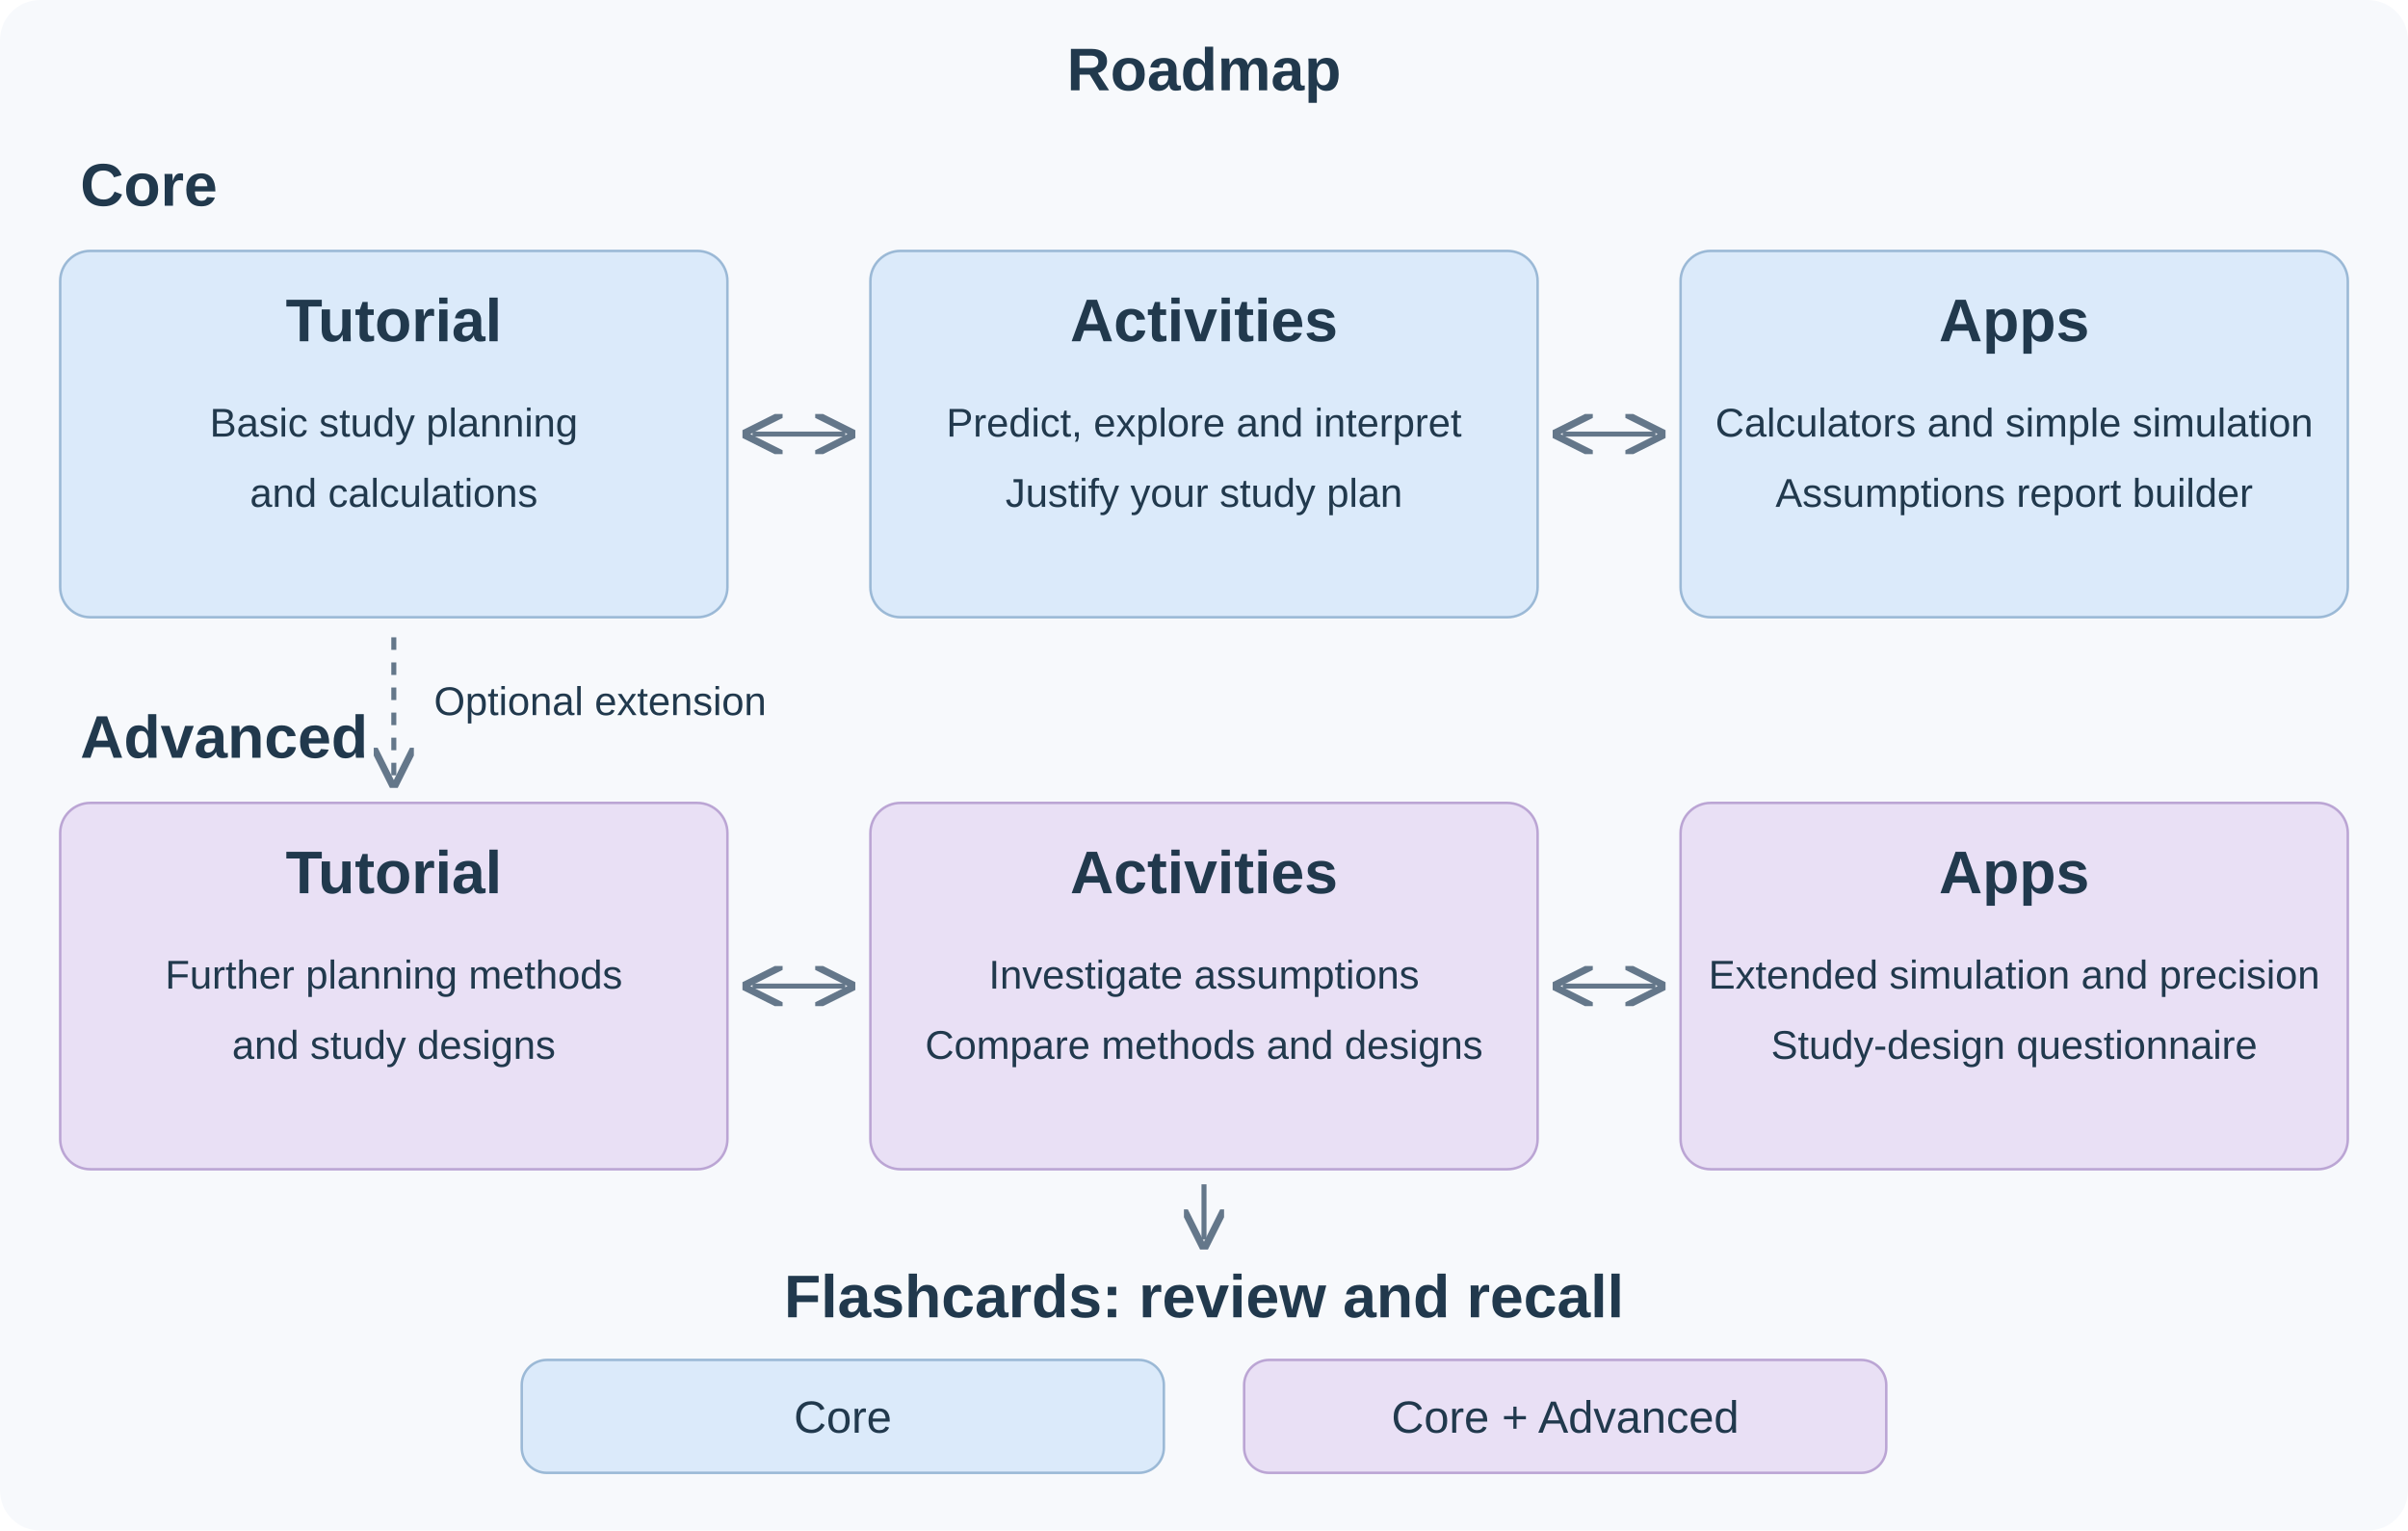
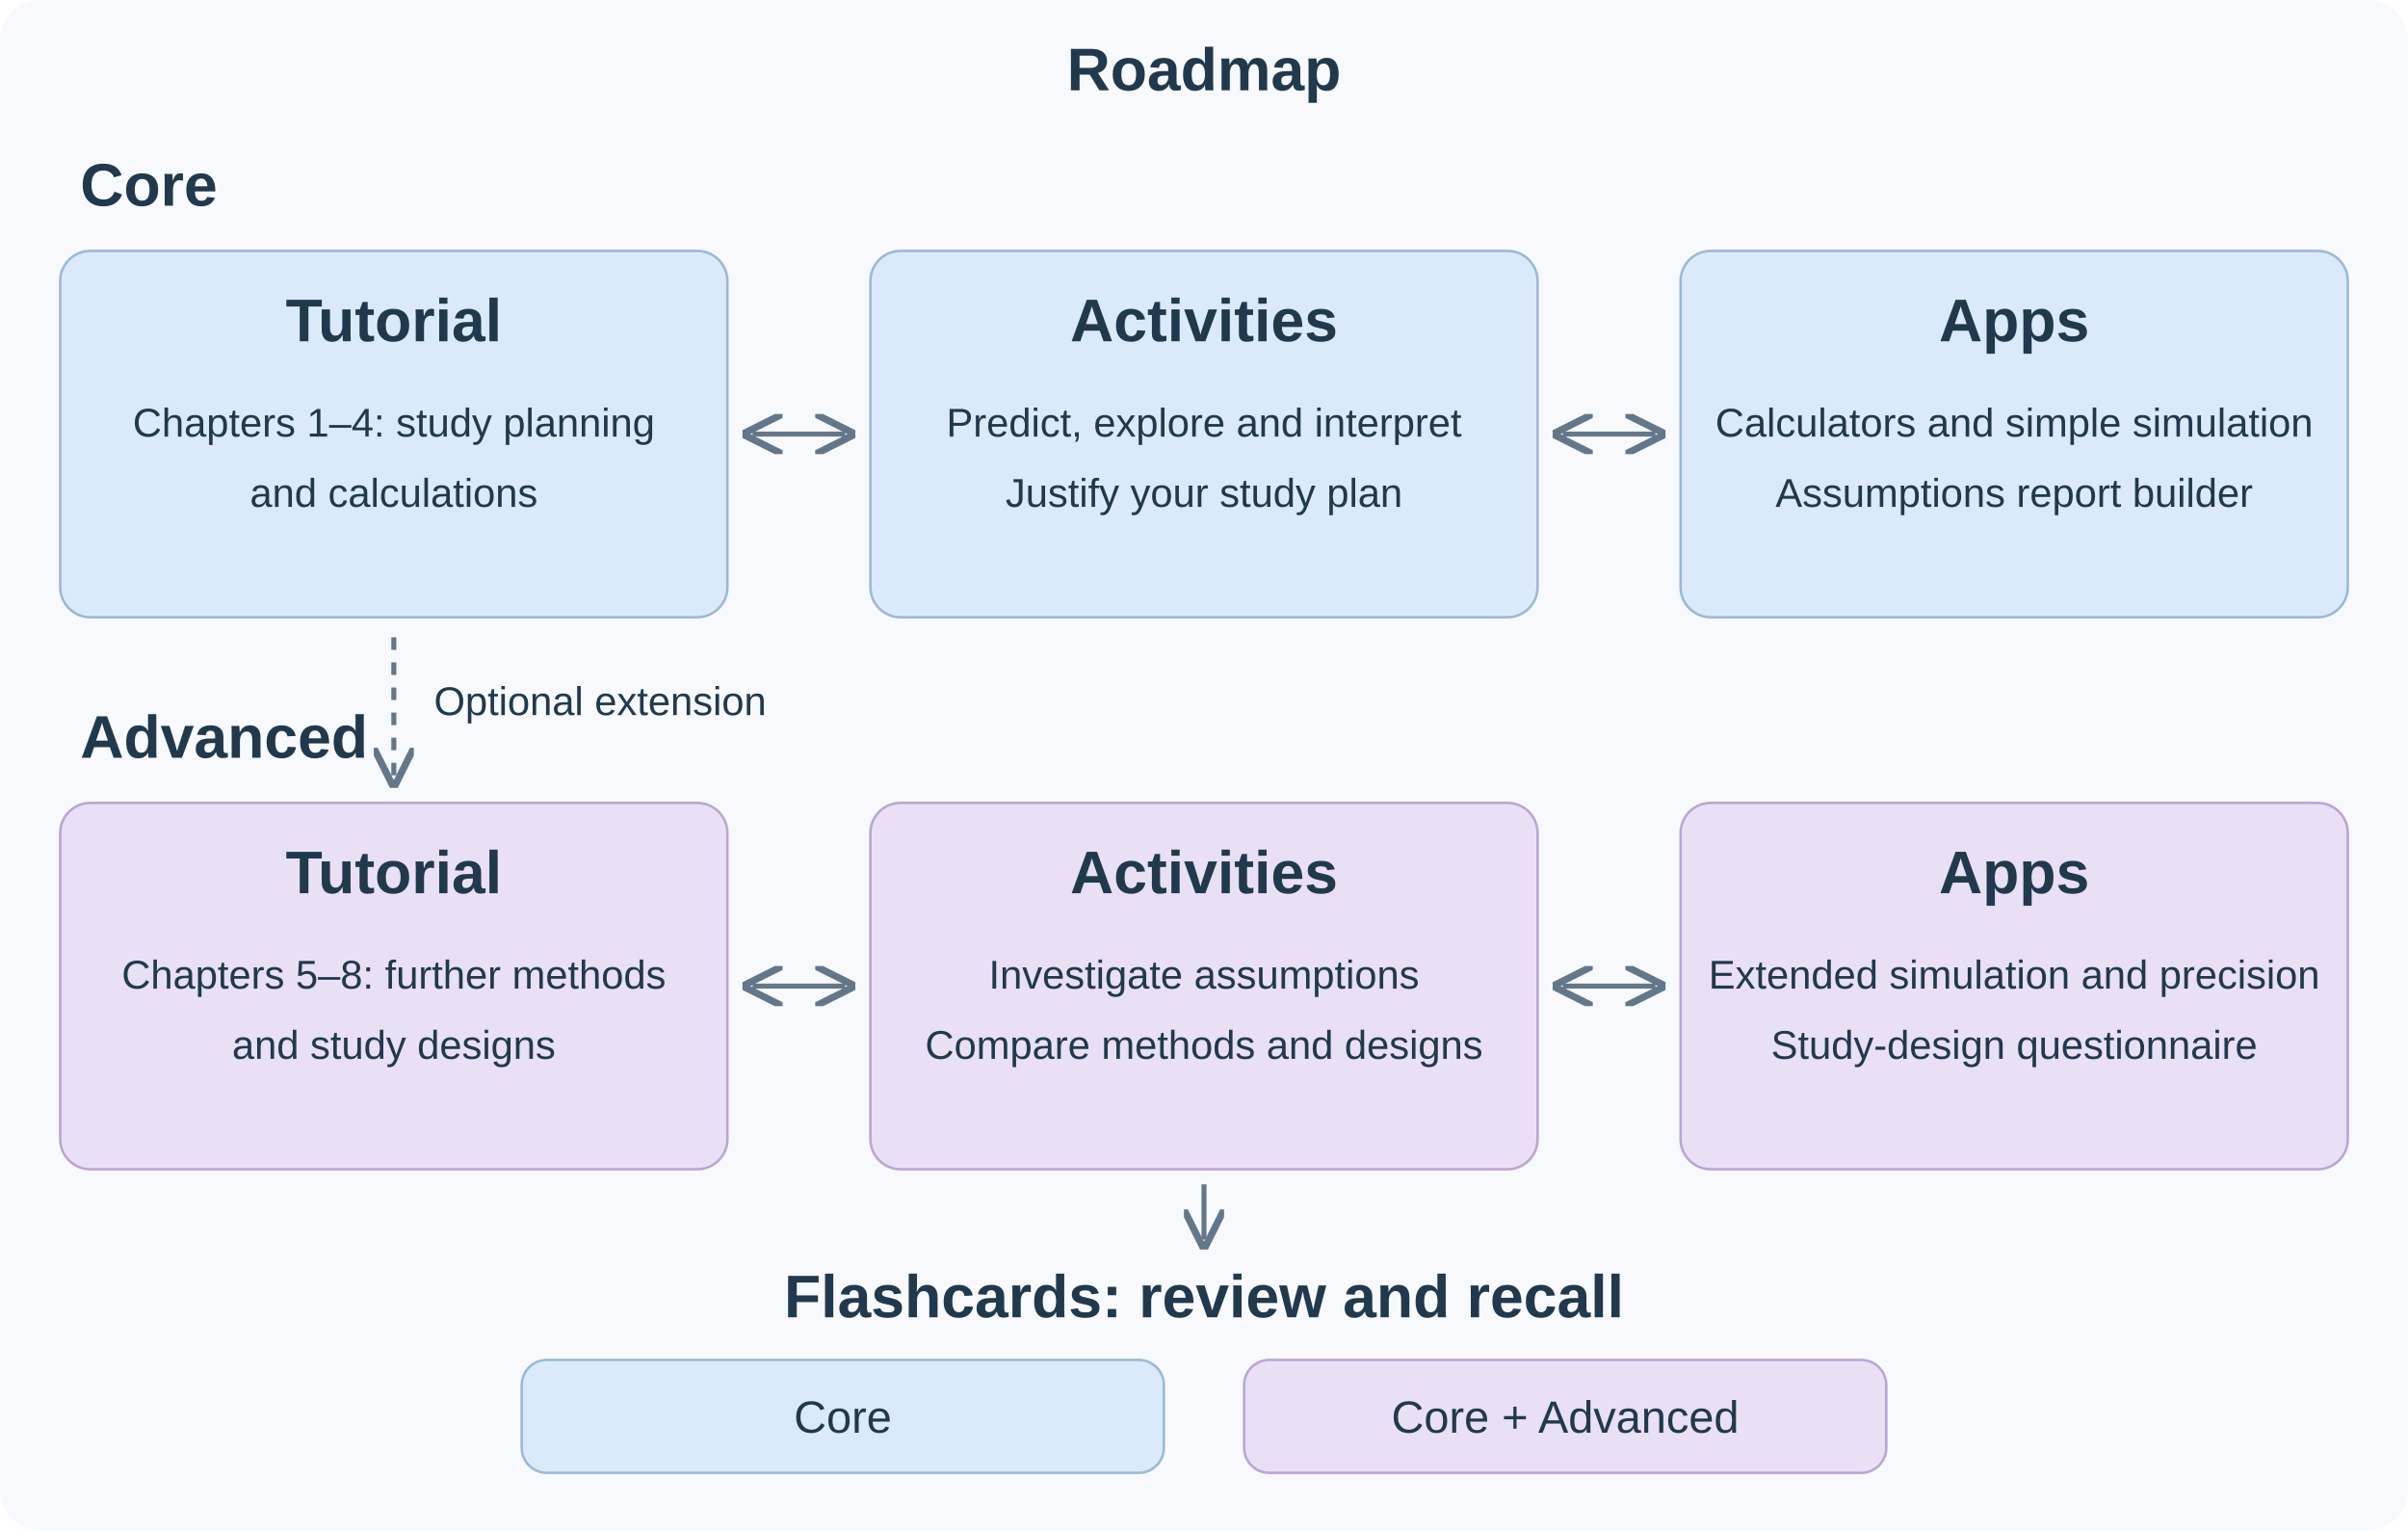
<svg xmlns="http://www.w3.org/2000/svg" viewBox="0 0 960 610" role="img" aria-labelledby="roadmap-title roadmap-desc">
  <defs>
    <marker id="roadmap-arrow" markerWidth="8" markerHeight="8" refX="6" refY="4" orient="auto-start-reverse">
      <path d="M0 0L8 4L0 8" fill="none" stroke="#64778a" stroke-width="1.4" />
    </marker>
  </defs>
  <style>.roadmap-label{font-family:Arial,sans-serif;fill:#21394d}.roadmap-block:hover rect,.roadmap-block:focus rect{stroke:#163c66;stroke-width:3}.roadmap-block:focus{outline:2px solid #163c66}.roadmap-title{font-size:24px;font-weight:700}.roadmap-copy{font-size:18px}.roadmap-small{font-size:16px}</style>
  <rect width="960" height="610" rx="16" fill="#f7f9fc" />
  <g class="roadmap-label" text-anchor="middle">
    <text x="480" y="36" class="roadmap-title">Roadmap</text>
    <text x="32" y="82" text-anchor="start" class="roadmap-title">Core</text>
    <a class="roadmap-block" href="https://katatam.github.io/sample-size-calculation/book/index.html#core-route" target="_blank" rel="noopener" aria-label="Core: Tutorial">
      <rect x="24" y="100" width="266" height="146" rx="12" fill="#dbeafa" stroke="#9bb9d6" />
      <text x="157" y="136" class="roadmap-title">Tutorial</text>
-       <text x="157" y="174" class="roadmap-small">Basic study planning</text>
+       <text x="157" y="174" class="roadmap-small">Chapters 1–4: study planning</text>
      <text x="157" y="202" class="roadmap-small">and calculations</text>
    </a>
    <a class="roadmap-block" href="https://katatam.github.io/sample-size-calculation/student-materials/activity-walkthroughs.html#chronic-pain-one-study-and-many-studies--core" target="_blank" rel="noopener" aria-label="Core: Activities">
      <rect x="347" y="100" width="266" height="146" rx="12" fill="#dbeafa" stroke="#9bb9d6" />
      <text x="480" y="136" class="roadmap-title">Activities</text>
      <text x="480" y="174" class="roadmap-small">Predict, explore and interpret</text>
      <text x="480" y="202" class="roadmap-small">Justify your study plan</text>
    </a>
    <a class="roadmap-block" href="https://katatam.github.io/sample-size-calculation/apps.html#core-calculations-simulation-and-justification" target="_blank" rel="noopener" aria-label="Core: Apps">
      <rect x="670" y="100" width="266" height="146" rx="12" fill="#dbeafa" stroke="#9bb9d6" />
      <text x="803" y="136" class="roadmap-title">Apps</text>
      <text x="803" y="174" class="roadmap-small">Calculators and simple simulation</text>
      <text x="803" y="202" class="roadmap-small">Assumptions report builder</text>
    </a>
    <g stroke="#64778a" stroke-width="2" fill="none" marker-start="url(#roadmap-arrow)" marker-end="url(#roadmap-arrow)">
      <path d="M300 173H337" />
      <path d="M623 173H660" />
    </g>
    <text x="32" y="302" text-anchor="start" class="roadmap-title">Advanced</text>
    <a class="roadmap-block" href="https://katatam.github.io/sample-size-calculation/book/index.html#advanced-route" target="_blank" rel="noopener" aria-label="Advanced: Tutorial">
      <rect x="24" y="320" width="266" height="146" rx="12" fill="#e9e0f5" stroke="#bba5d4" />
      <text x="157" y="356" class="roadmap-title">Tutorial</text>
-       <text x="157" y="394" class="roadmap-small">Further planning methods</text>
+       <text x="157" y="394" class="roadmap-small">Chapters 5–8: further methods</text>
      <text x="157" y="422" class="roadmap-small">and study designs</text>
    </a>
    <a class="roadmap-block" href="https://katatam.github.io/sample-size-calculation/student-materials/activity-walkthroughs.html#type-i-and-type-ii-error-probabilities-and-power--advanced" target="_blank" rel="noopener" aria-label="Advanced: Activities">
      <rect x="347" y="320" width="266" height="146" rx="12" fill="#e9e0f5" stroke="#bba5d4" />
      <text x="480" y="356" class="roadmap-title">Activities</text>
      <text x="480" y="394" class="roadmap-small">Investigate assumptions</text>
      <text x="480" y="422" class="roadmap-small">Compare methods and designs</text>
    </a>
    <a class="roadmap-block" href="https://katatam.github.io/sample-size-calculation/apps.html#explore-further" target="_blank" rel="noopener" aria-label="Advanced: Apps">
      <rect x="670" y="320" width="266" height="146" rx="12" fill="#e9e0f5" stroke="#bba5d4" />
      <text x="803" y="356" class="roadmap-title">Apps</text>
      <text x="803" y="394" class="roadmap-small">Extended simulation and precision</text>
      <text x="803" y="422" class="roadmap-small">Study-design questionnaire</text>
    </a>
    <g stroke="#64778a" stroke-width="2" fill="none" marker-start="url(#roadmap-arrow)" marker-end="url(#roadmap-arrow)">
      <path d="M300 393H337" />
      <path d="M623 393H660" />
    </g>
    <path d="M157 254V310" stroke="#64778a" stroke-width="2" stroke-dasharray="5 5" fill="none" marker-end="url(#roadmap-arrow)" />
    <text x="173" y="285" text-anchor="start" class="roadmap-small">Optional extension</text>
    <path d="M480 472V494" stroke="#64778a" stroke-width="2" marker-end="url(#roadmap-arrow)" />
    <text x="480" y="525" class="roadmap-title">Flashcards: review and recall</text>
    <a class="roadmap-block" href="https://katatam.github.io/sample-size-calculation/student-materials/flashcards/cards.html#core-87-cards" target="_blank" rel="noopener">
      <rect x="208" y="542" width="256" height="45" rx="10" fill="#dbeafa" stroke="#9bb9d6" />
      <text x="336" y="571" class="roadmap-copy">Core</text>
    </a>
    <a class="roadmap-block" href="https://katatam.github.io/sample-size-calculation/student-materials/flashcards/index.html" target="_blank" rel="noopener">
      <rect x="496" y="542" width="256" height="45" rx="10" fill="#e9e0f5" stroke="#bba5d4" />
      <text x="624" y="571" class="roadmap-copy">Core + Advanced</text>
    </a>
  </g>
</svg>
